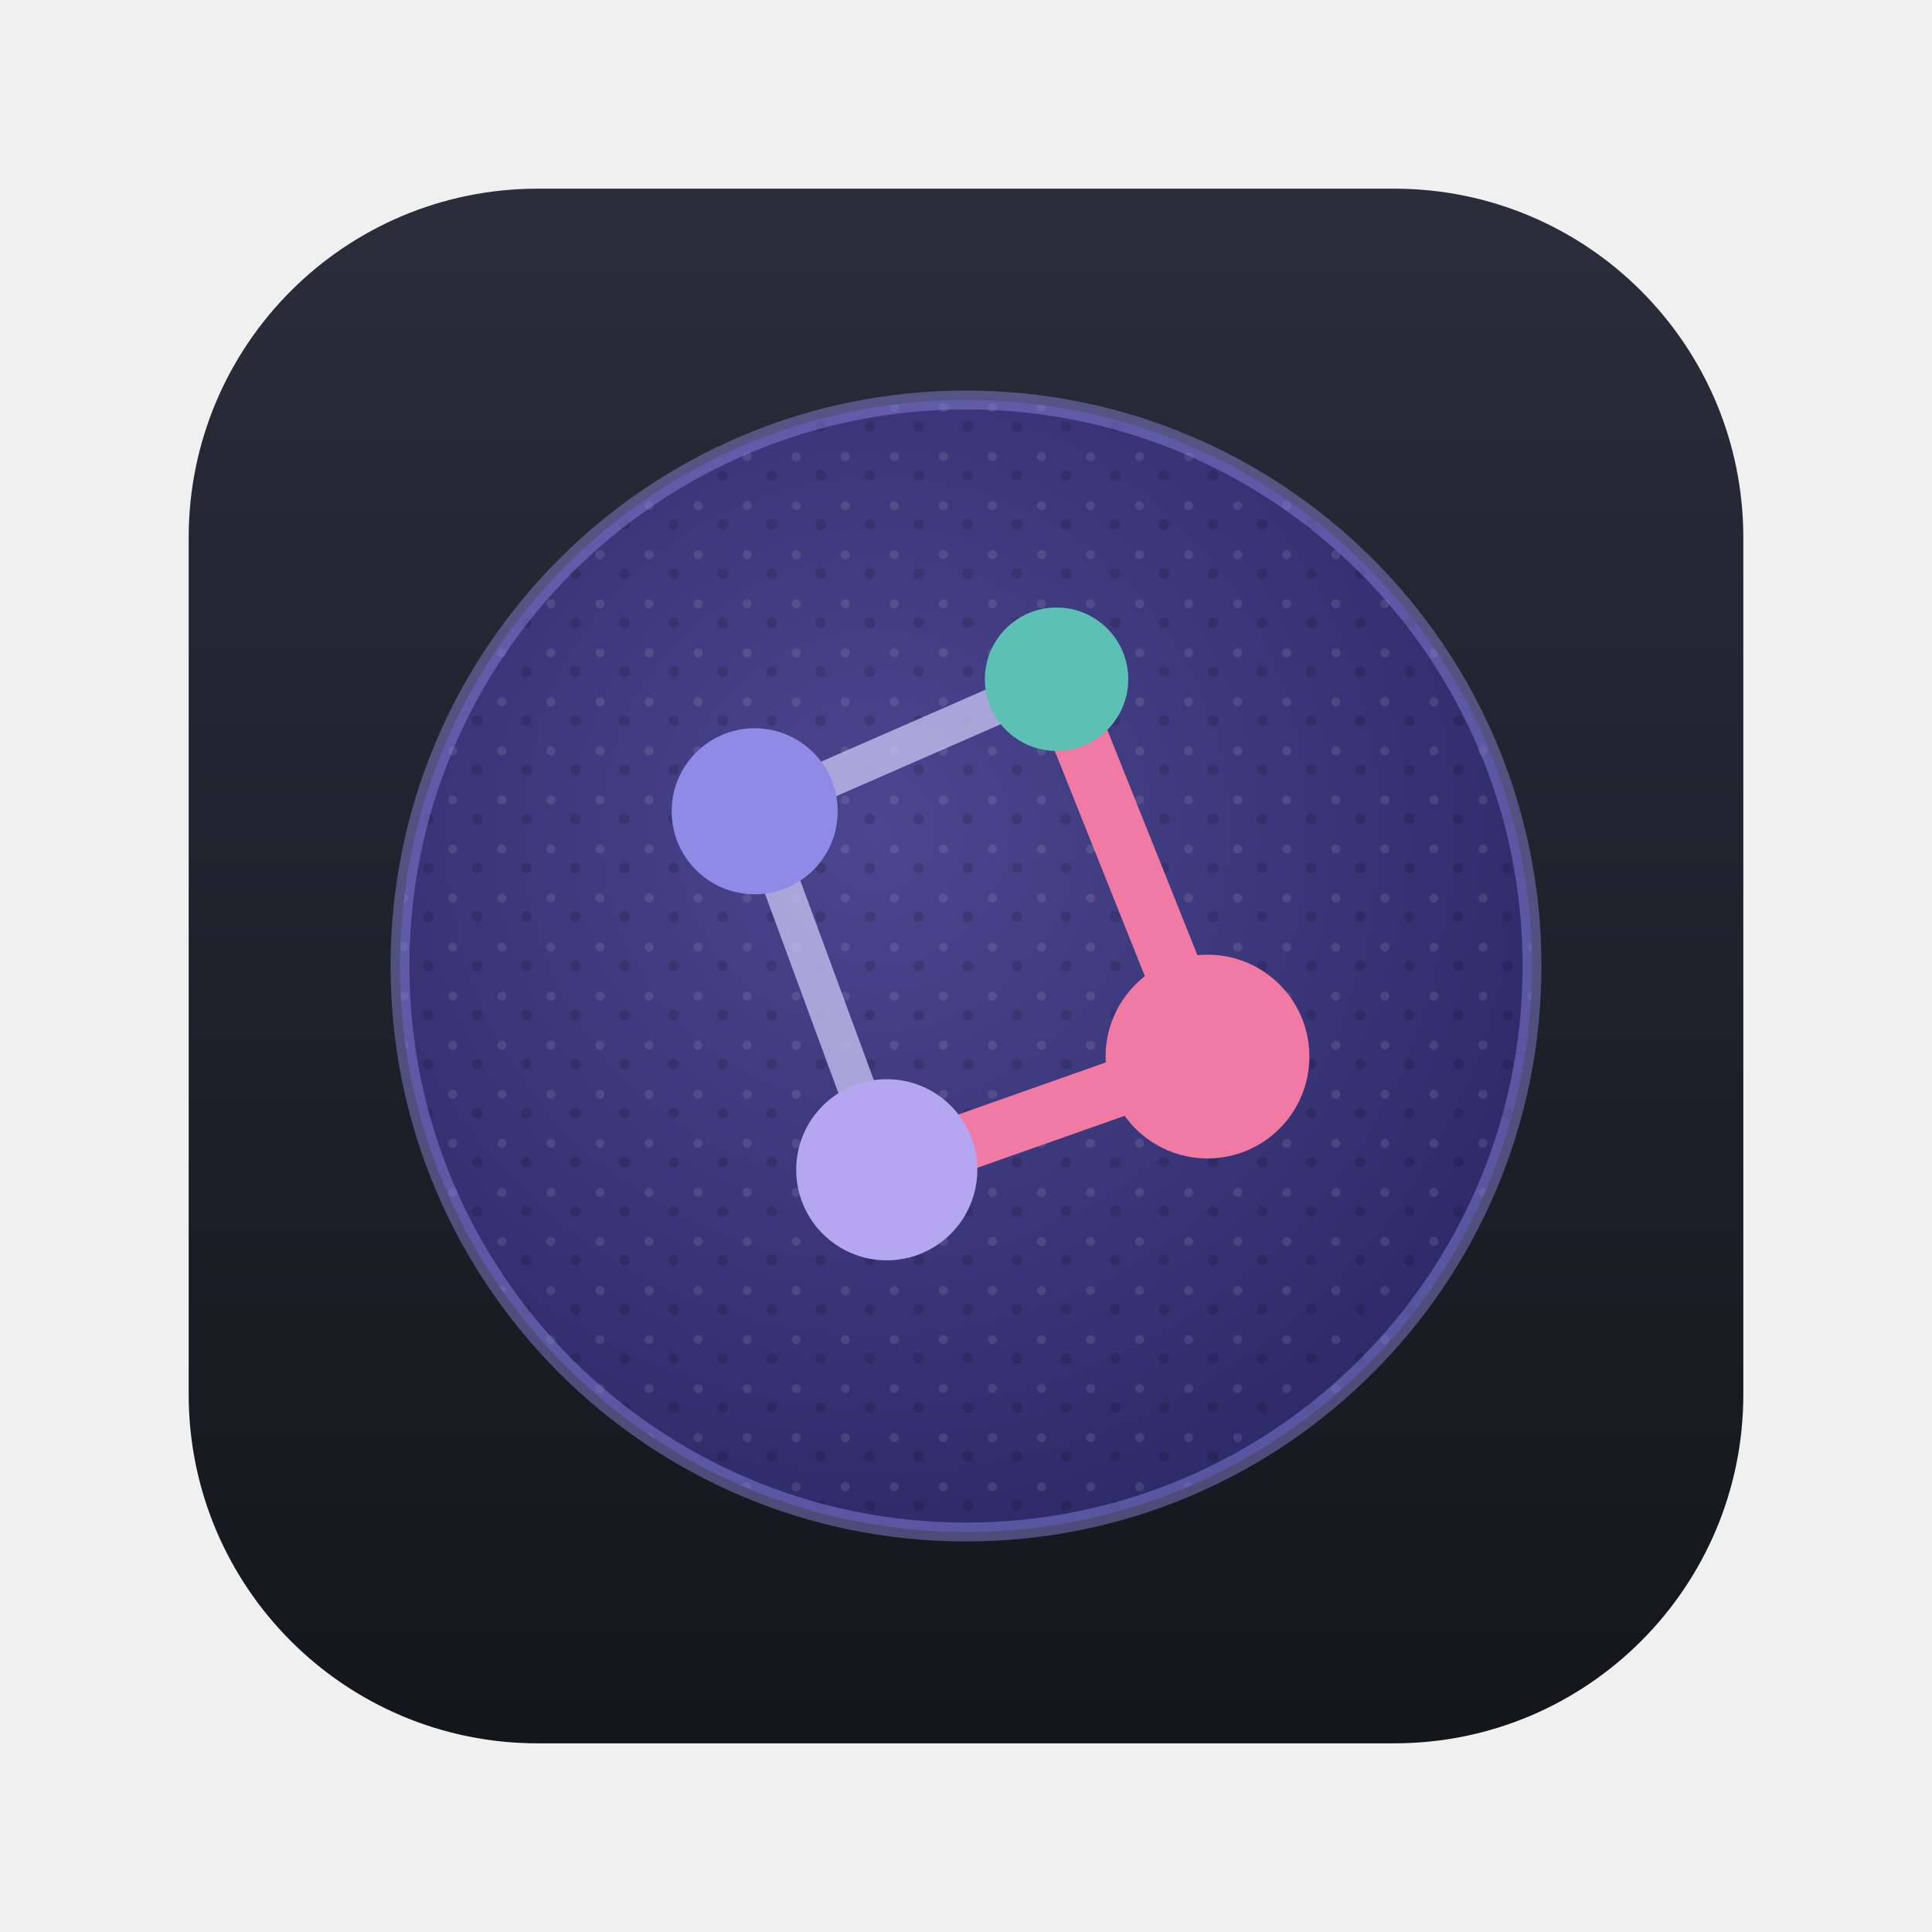
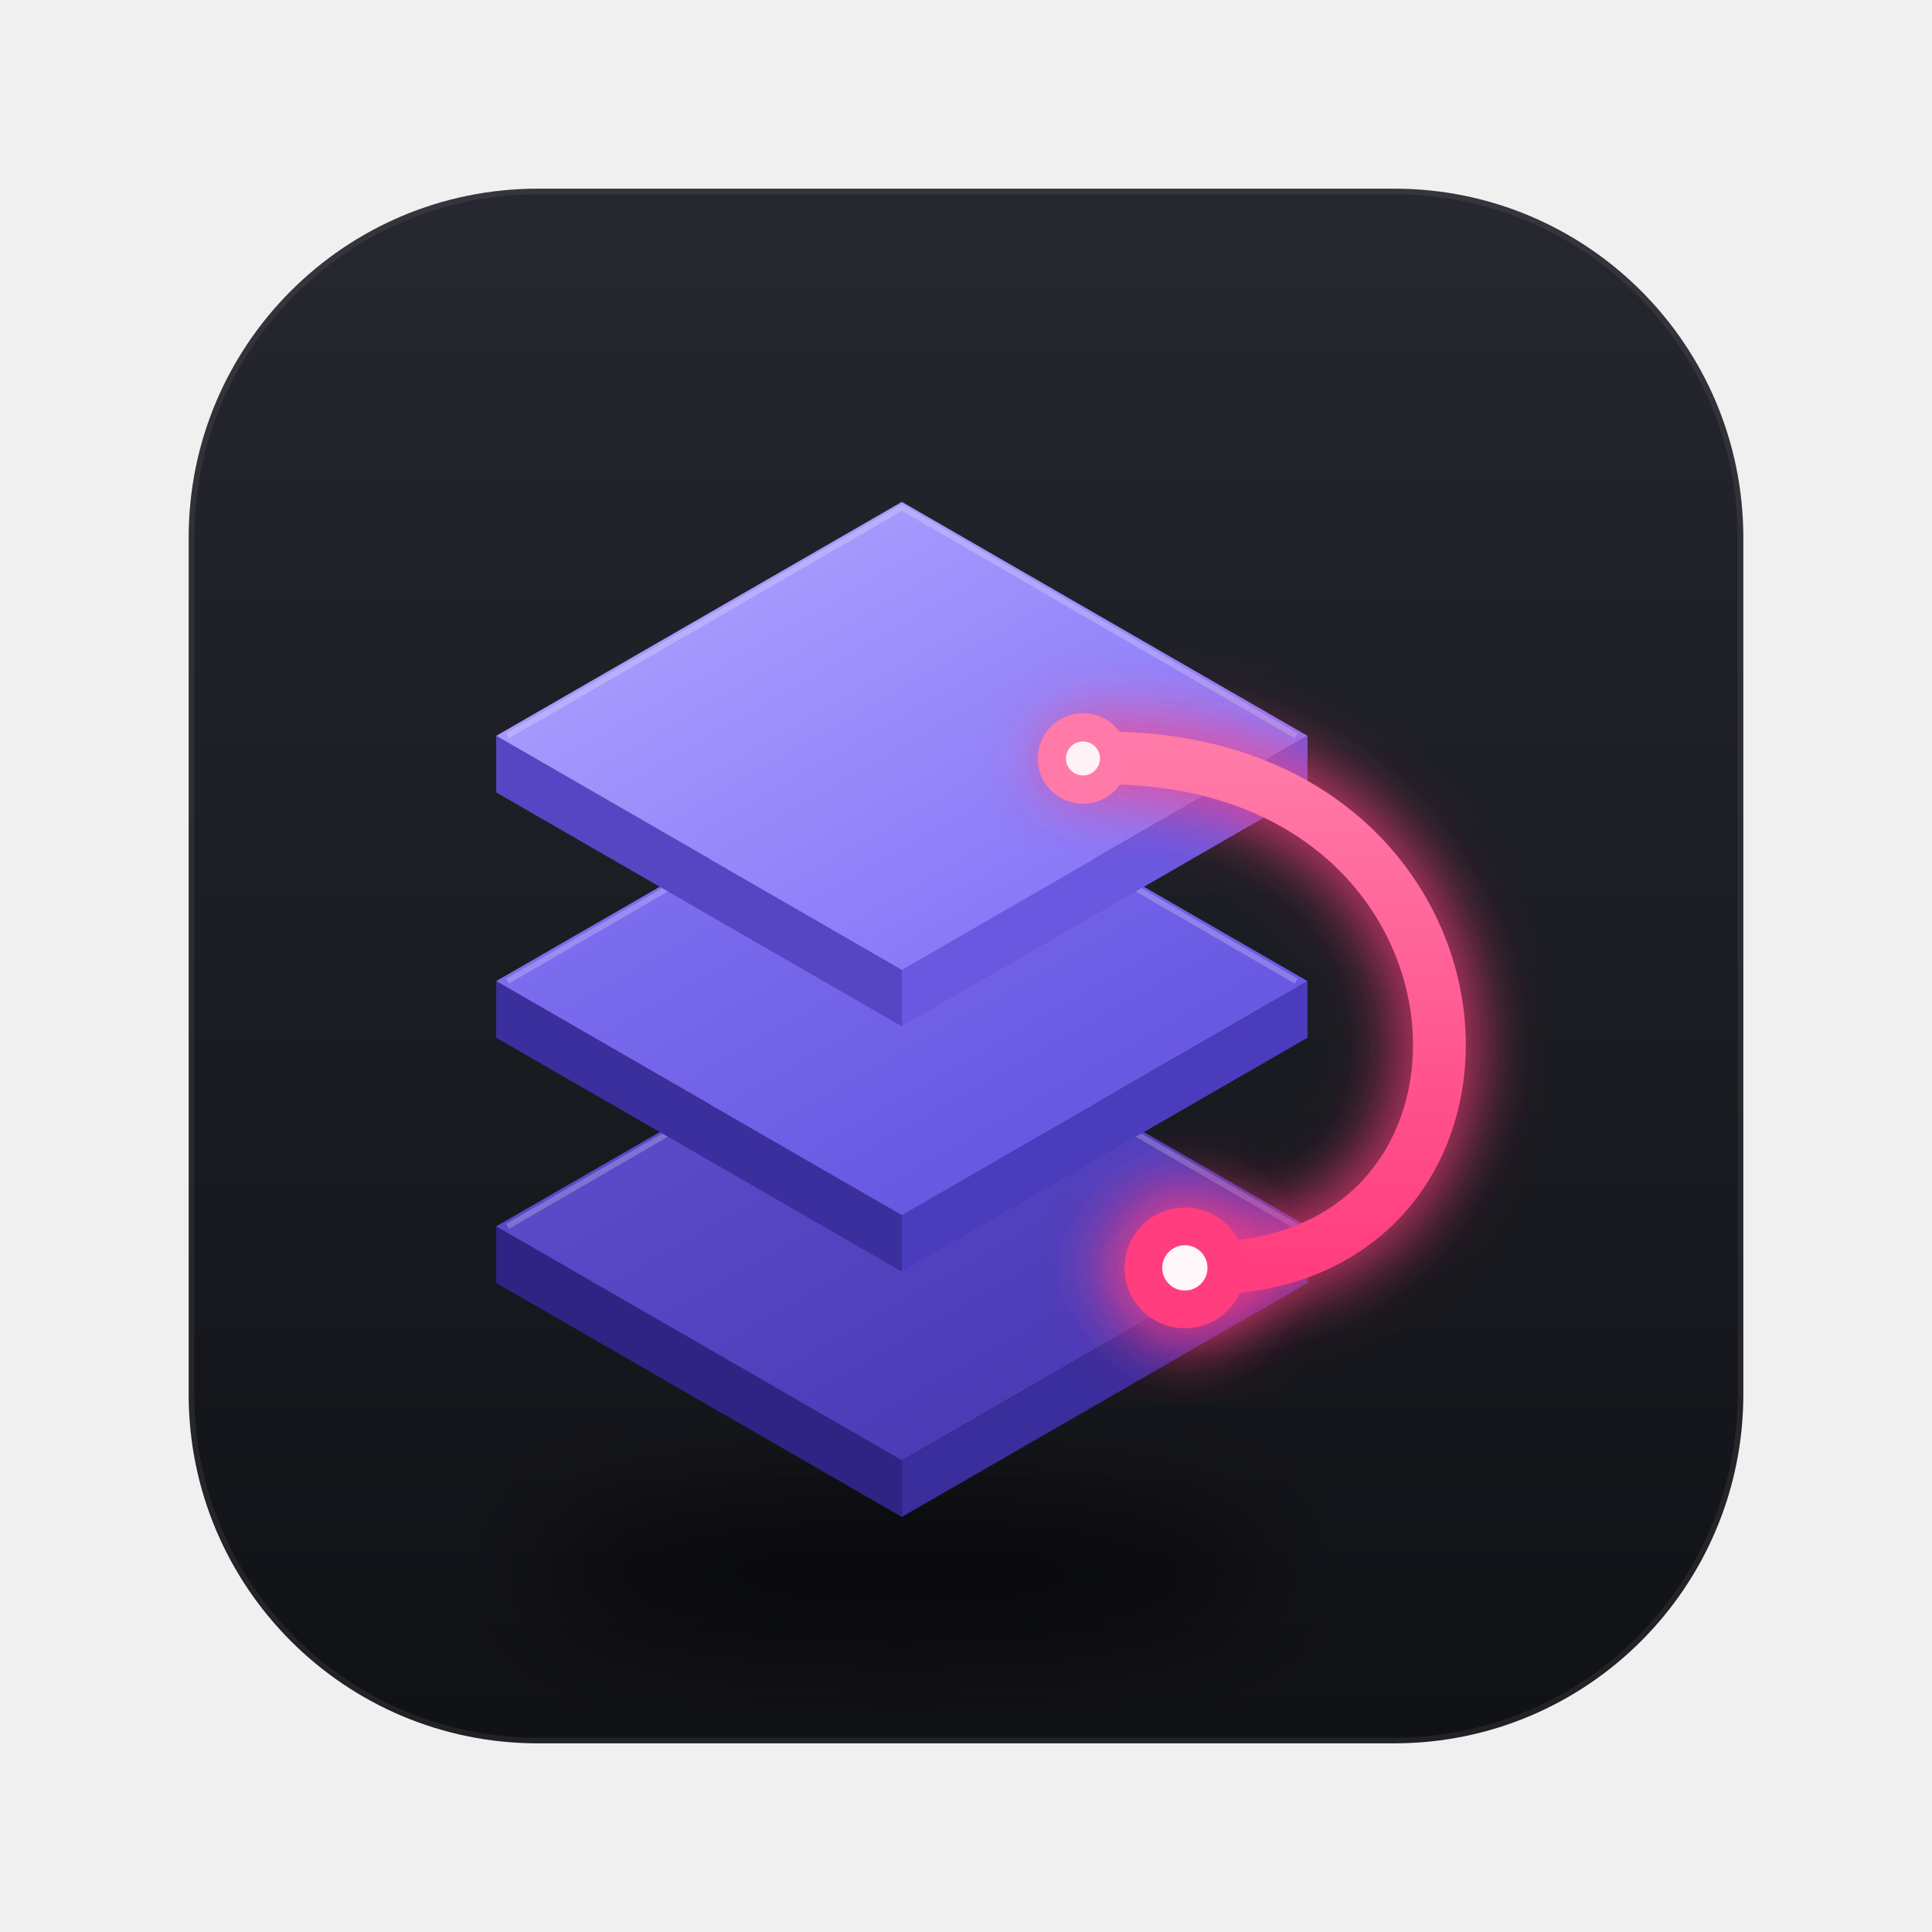
<svg xmlns="http://www.w3.org/2000/svg" width="1024" height="1024" viewBox="0 0 1024 1024">
  <defs>
    <linearGradient id="bg" x1="0" y1="0" x2="0" y2="1">
-       <stop offset="0" stop-color="#2a2d3a" />
-       <stop offset="1" stop-color="#14161c" />
+       <stop offset="0" stop-color="#26272f" />
+       <stop offset="1" stop-color="#111216" />
    </linearGradient>
-     <radialGradient id="slide" cx="0.42" cy="0.38" r="0.7">
-       <stop offset="0" stop-color="#4b468f" />
-       <stop offset="1" stop-color="#2b2866" />
-     </radialGradient>
-     <pattern id="dots" width="26" height="26" patternUnits="userSpaceOnUse">
-       <circle cx="6" cy="8" r="2.4" fill="#ffffff" opacity="0.10" />
-       <circle cx="19" cy="18" r="2.8" fill="#000000" opacity="0.14" />
-     </pattern>
+     <linearGradient id="t1" x1="0" y1="0" x2="1" y2="1">
+       <stop offset="0" stop-color="#b4a8ff" />
+       <stop offset="1" stop-color="#7c6af6" />
+     </linearGradient>
+     <linearGradient id="t2" x1="0" y1="0" x2="1" y2="1">
+       <stop offset="0" stop-color="#8676f4" />
+       <stop offset="1" stop-color="#5f4fdc" />
+     </linearGradient>
+     <linearGradient id="t3" x1="0" y1="0" x2="1" y2="1">
+       <stop offset="0" stop-color="#6252d2" />
+       <stop offset="1" stop-color="#4334ad" />
+     </linearGradient>
+     <linearGradient id="pink" x1="0" y1="0" x2="0" y2="1">
+       <stop offset="0" stop-color="#ff7aa8" />
+       <stop offset="1" stop-color="#ff3d7f" />
+     </linearGradient>
+     <filter id="blur-glow" x="-30%" y="-30%" width="160%" height="160%">
+       <feGaussianBlur stdDeviation="16" />
+     </filter>
+     <filter id="blur-shadow" x="-30%" y="-30%" width="160%" height="160%">
+       <feGaussianBlur stdDeviation="28" />
+     </filter>
  </defs>
  <rect x="100" y="100" width="824" height="824" rx="185" fill="url(#bg)" />
-   <circle cx="512" cy="512" r="300" fill="url(#slide)" />
-   <circle cx="512" cy="512" r="300" fill="url(#dots)" />
-   <circle cx="512" cy="512" r="300" fill="none" stroke="#8f8ae6" stroke-opacity="0.45" stroke-width="10" />
-   <g stroke-linecap="round">
-     <line x1="400" y1="430" x2="560" y2="360" stroke="#c9c6f5" stroke-width="20" stroke-opacity="0.75" />
-     <line x1="400" y1="430" x2="470" y2="620" stroke="#c9c6f5" stroke-width="20" stroke-opacity="0.75" />
-     <line x1="470" y1="620" x2="640" y2="560" stroke="#f07aa3" stroke-width="30" />
-     <line x1="640" y1="560" x2="560" y2="360" stroke="#f07aa3" stroke-width="30" />
+   <rect x="101.5" y="101.5" width="821" height="821" rx="183.5" fill="none" stroke="#fff" stroke-opacity="0.07" stroke-width="3" />
+   <ellipse cx="478" cy="834" rx="195" ry="46" fill="#000" fill-opacity="0.55" filter="url(#blur-shadow)" />
+   <g>
+     <path d="M263,650 L478,774 L478,804 L263,680 Z" fill="#2f2484" />
+     <path d="M478,774 L693,650 L693,680 L478,804 Z" fill="#3a2d9c" />
+     <path d="M478,526 L693,650 L478,774 L263,650 Z" fill="url(#t3)" />
+     <path d="M269,650 L478,529 L687,650" fill="none" stroke="#fff" stroke-opacity="0.22" stroke-width="3" />
+     <path d="M263,520 L478,644 L478,674 L263,550 Z" fill="#3b2f9e" />
+     <path d="M478,644 L693,520 L693,550 L478,674 Z" fill="#4a3cbc" />
+     <path d="M478,396 L693,520 L478,644 L263,520 Z" fill="url(#t2)" />
+     <path d="M269,520 L478,399 L687,520" fill="none" stroke="#fff" stroke-opacity="0.22" stroke-width="3" />
+     <path d="M263,390 L478,514 L478,544 L263,420 Z" fill="#5646c4" />
+     <path d="M478,514 L693,390 L693,420 L478,544 Z" fill="#6a59e0" />
+     <path d="M478,266 L693,390 L478,514 L263,390 Z" fill="url(#t1)" />
+     <path d="M269,390 L478,269 L687,390" fill="none" stroke="#fff" stroke-opacity="0.22" stroke-width="3" />
  </g>
-   <circle cx="400" cy="430" r="44" fill="#8f8ae6" />
-   <circle cx="560" cy="360" r="38" fill="#5cc0b5" />
-   <circle cx="470" cy="620" r="48" fill="#b4a6f0" />
-   <circle cx="640" cy="560" r="54" fill="#f07aa3" />
+   <path d="M574,402 C808,392 823,682 628,672" fill="none" stroke="#ff3d7f" stroke-opacity="0.75" stroke-width="44" stroke-linecap="round" filter="url(#blur-glow)" />
+   <circle cx="628" cy="672" r="44" fill="#ff3d7f" fill-opacity="0.7" filter="url(#blur-glow)" />
+   <path d="M574,402 C808,392 823,682 628,672" fill="none" stroke="url(#pink)" stroke-width="28" stroke-linecap="round" />
+   <circle cx="574" cy="402" r="24" fill="#ff7aa8" />
+   <circle cx="574" cy="402" r="9" fill="#fff" fill-opacity="0.9" />
+   <circle cx="628" cy="672" r="32" fill="#ff3d7f" />
+   <circle cx="628" cy="672" r="12" fill="#fff" fill-opacity="0.95" />
</svg>
